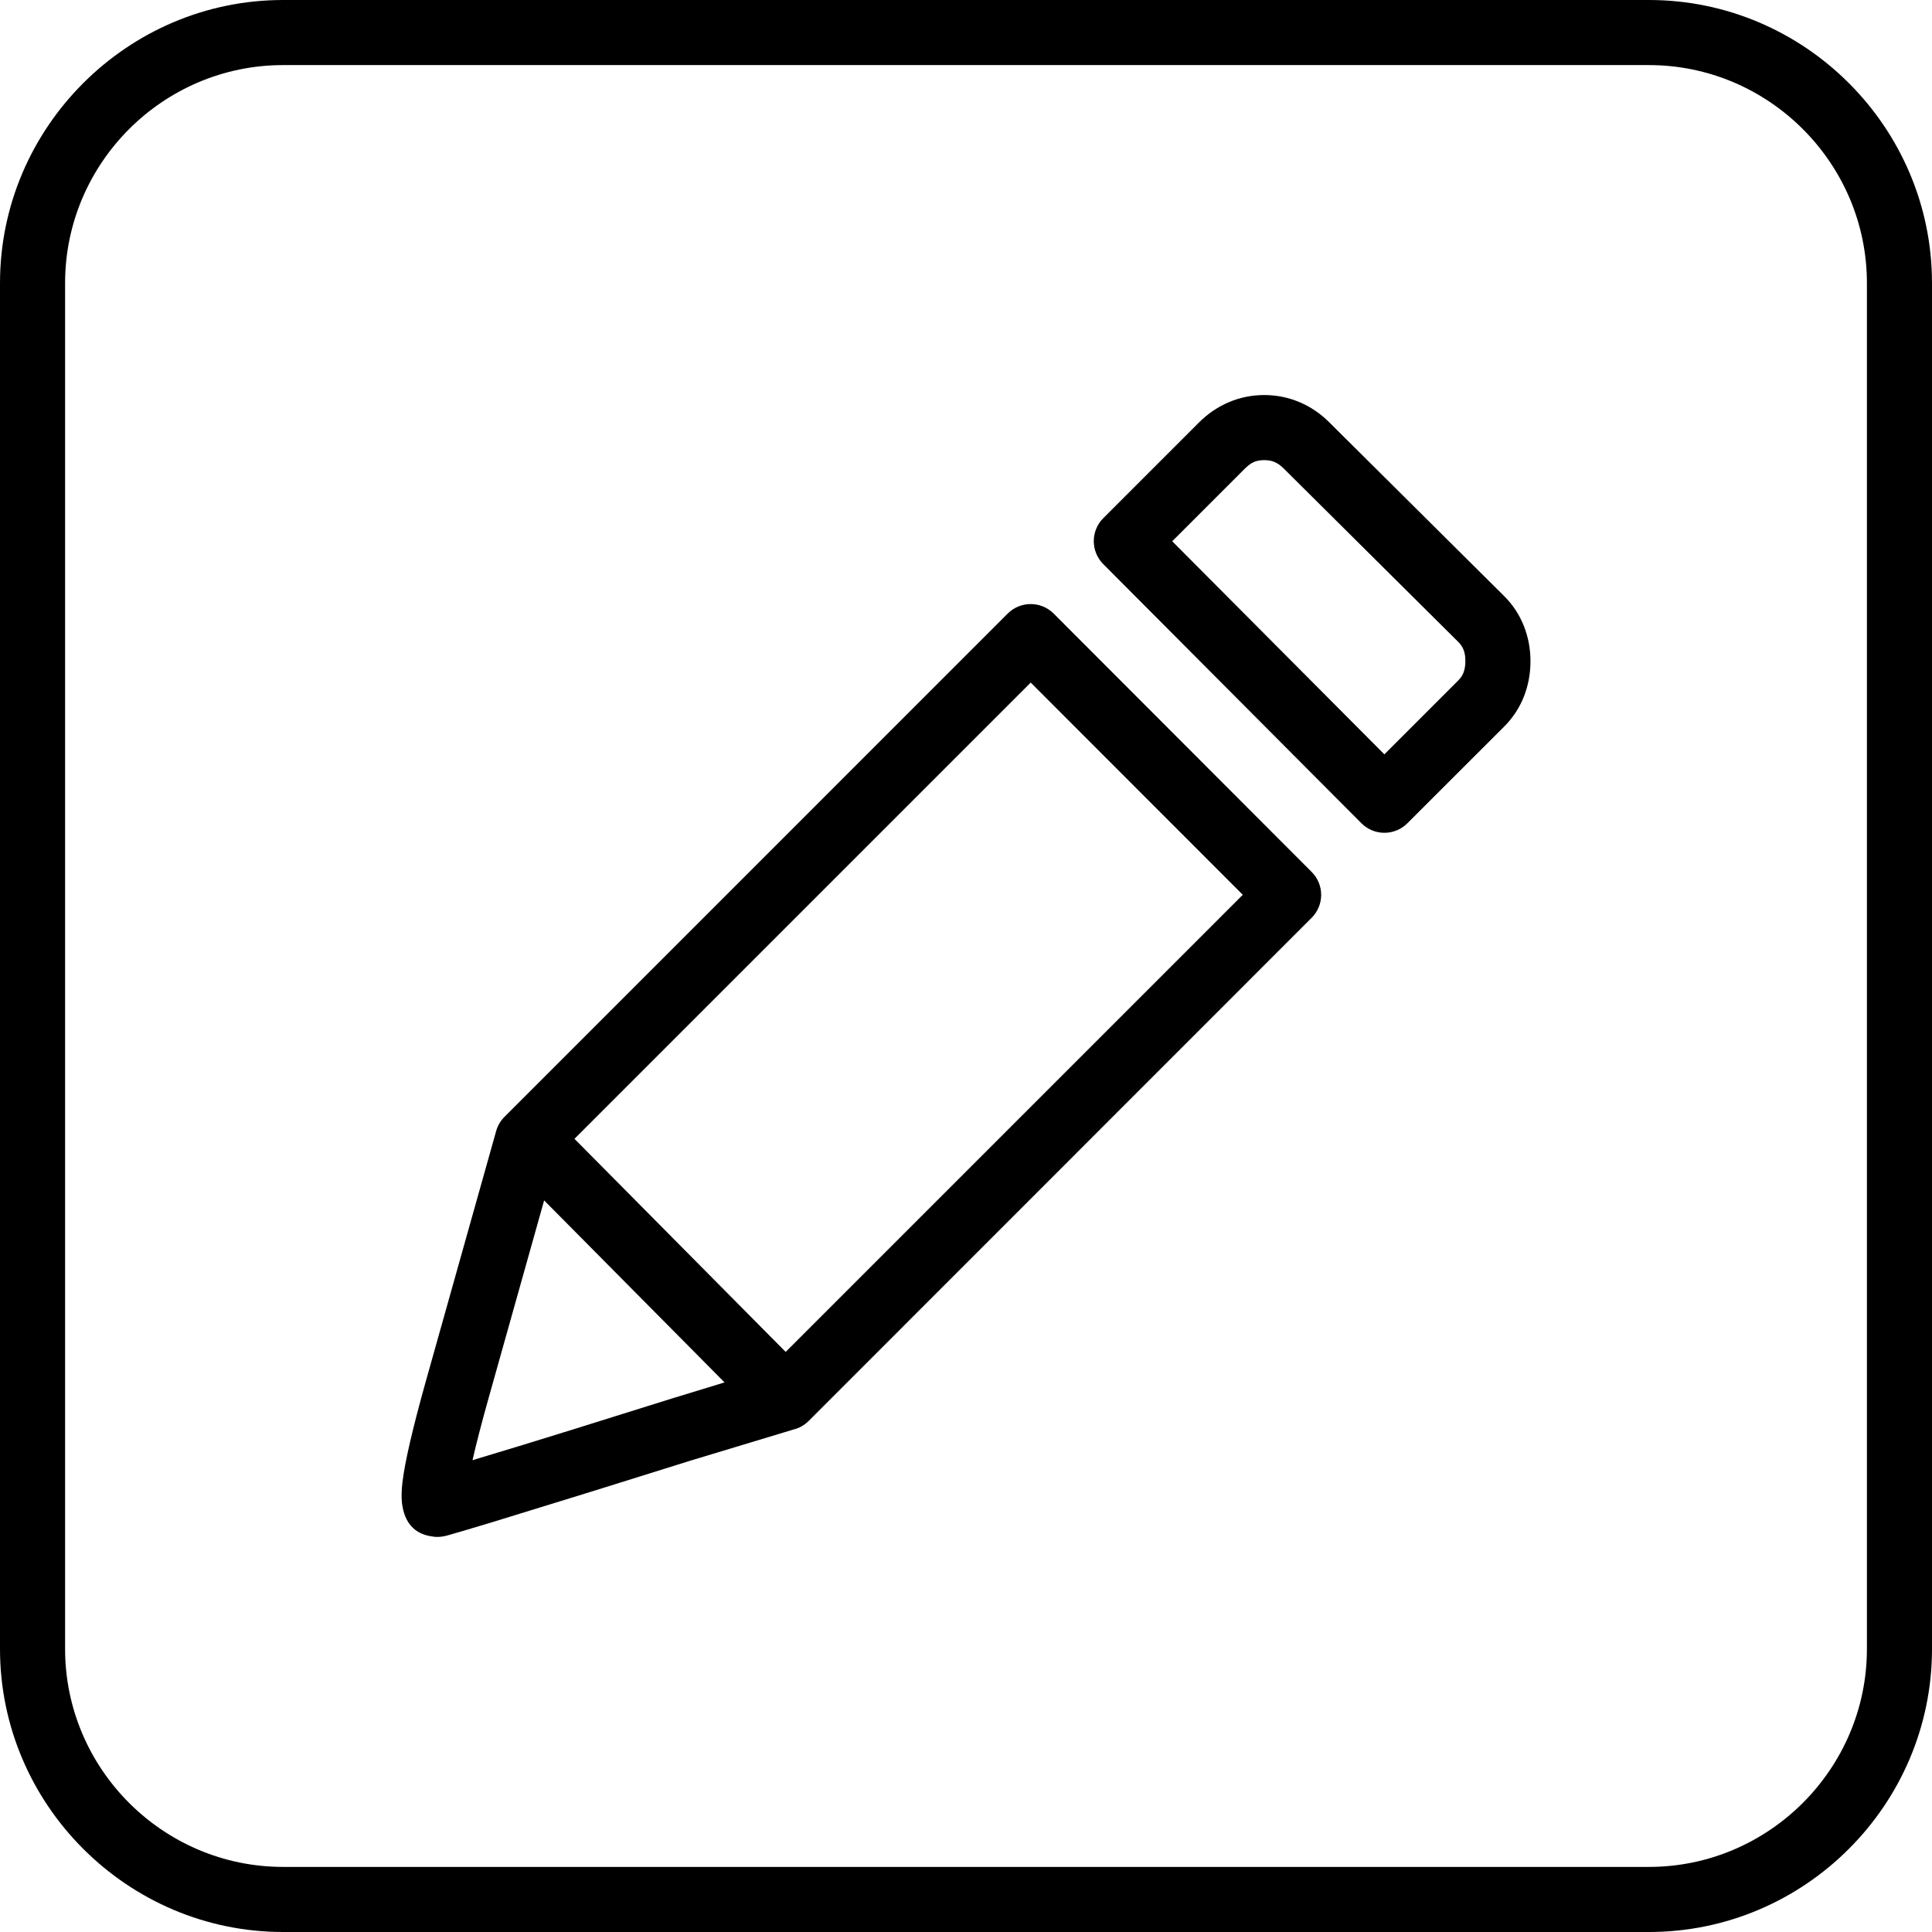
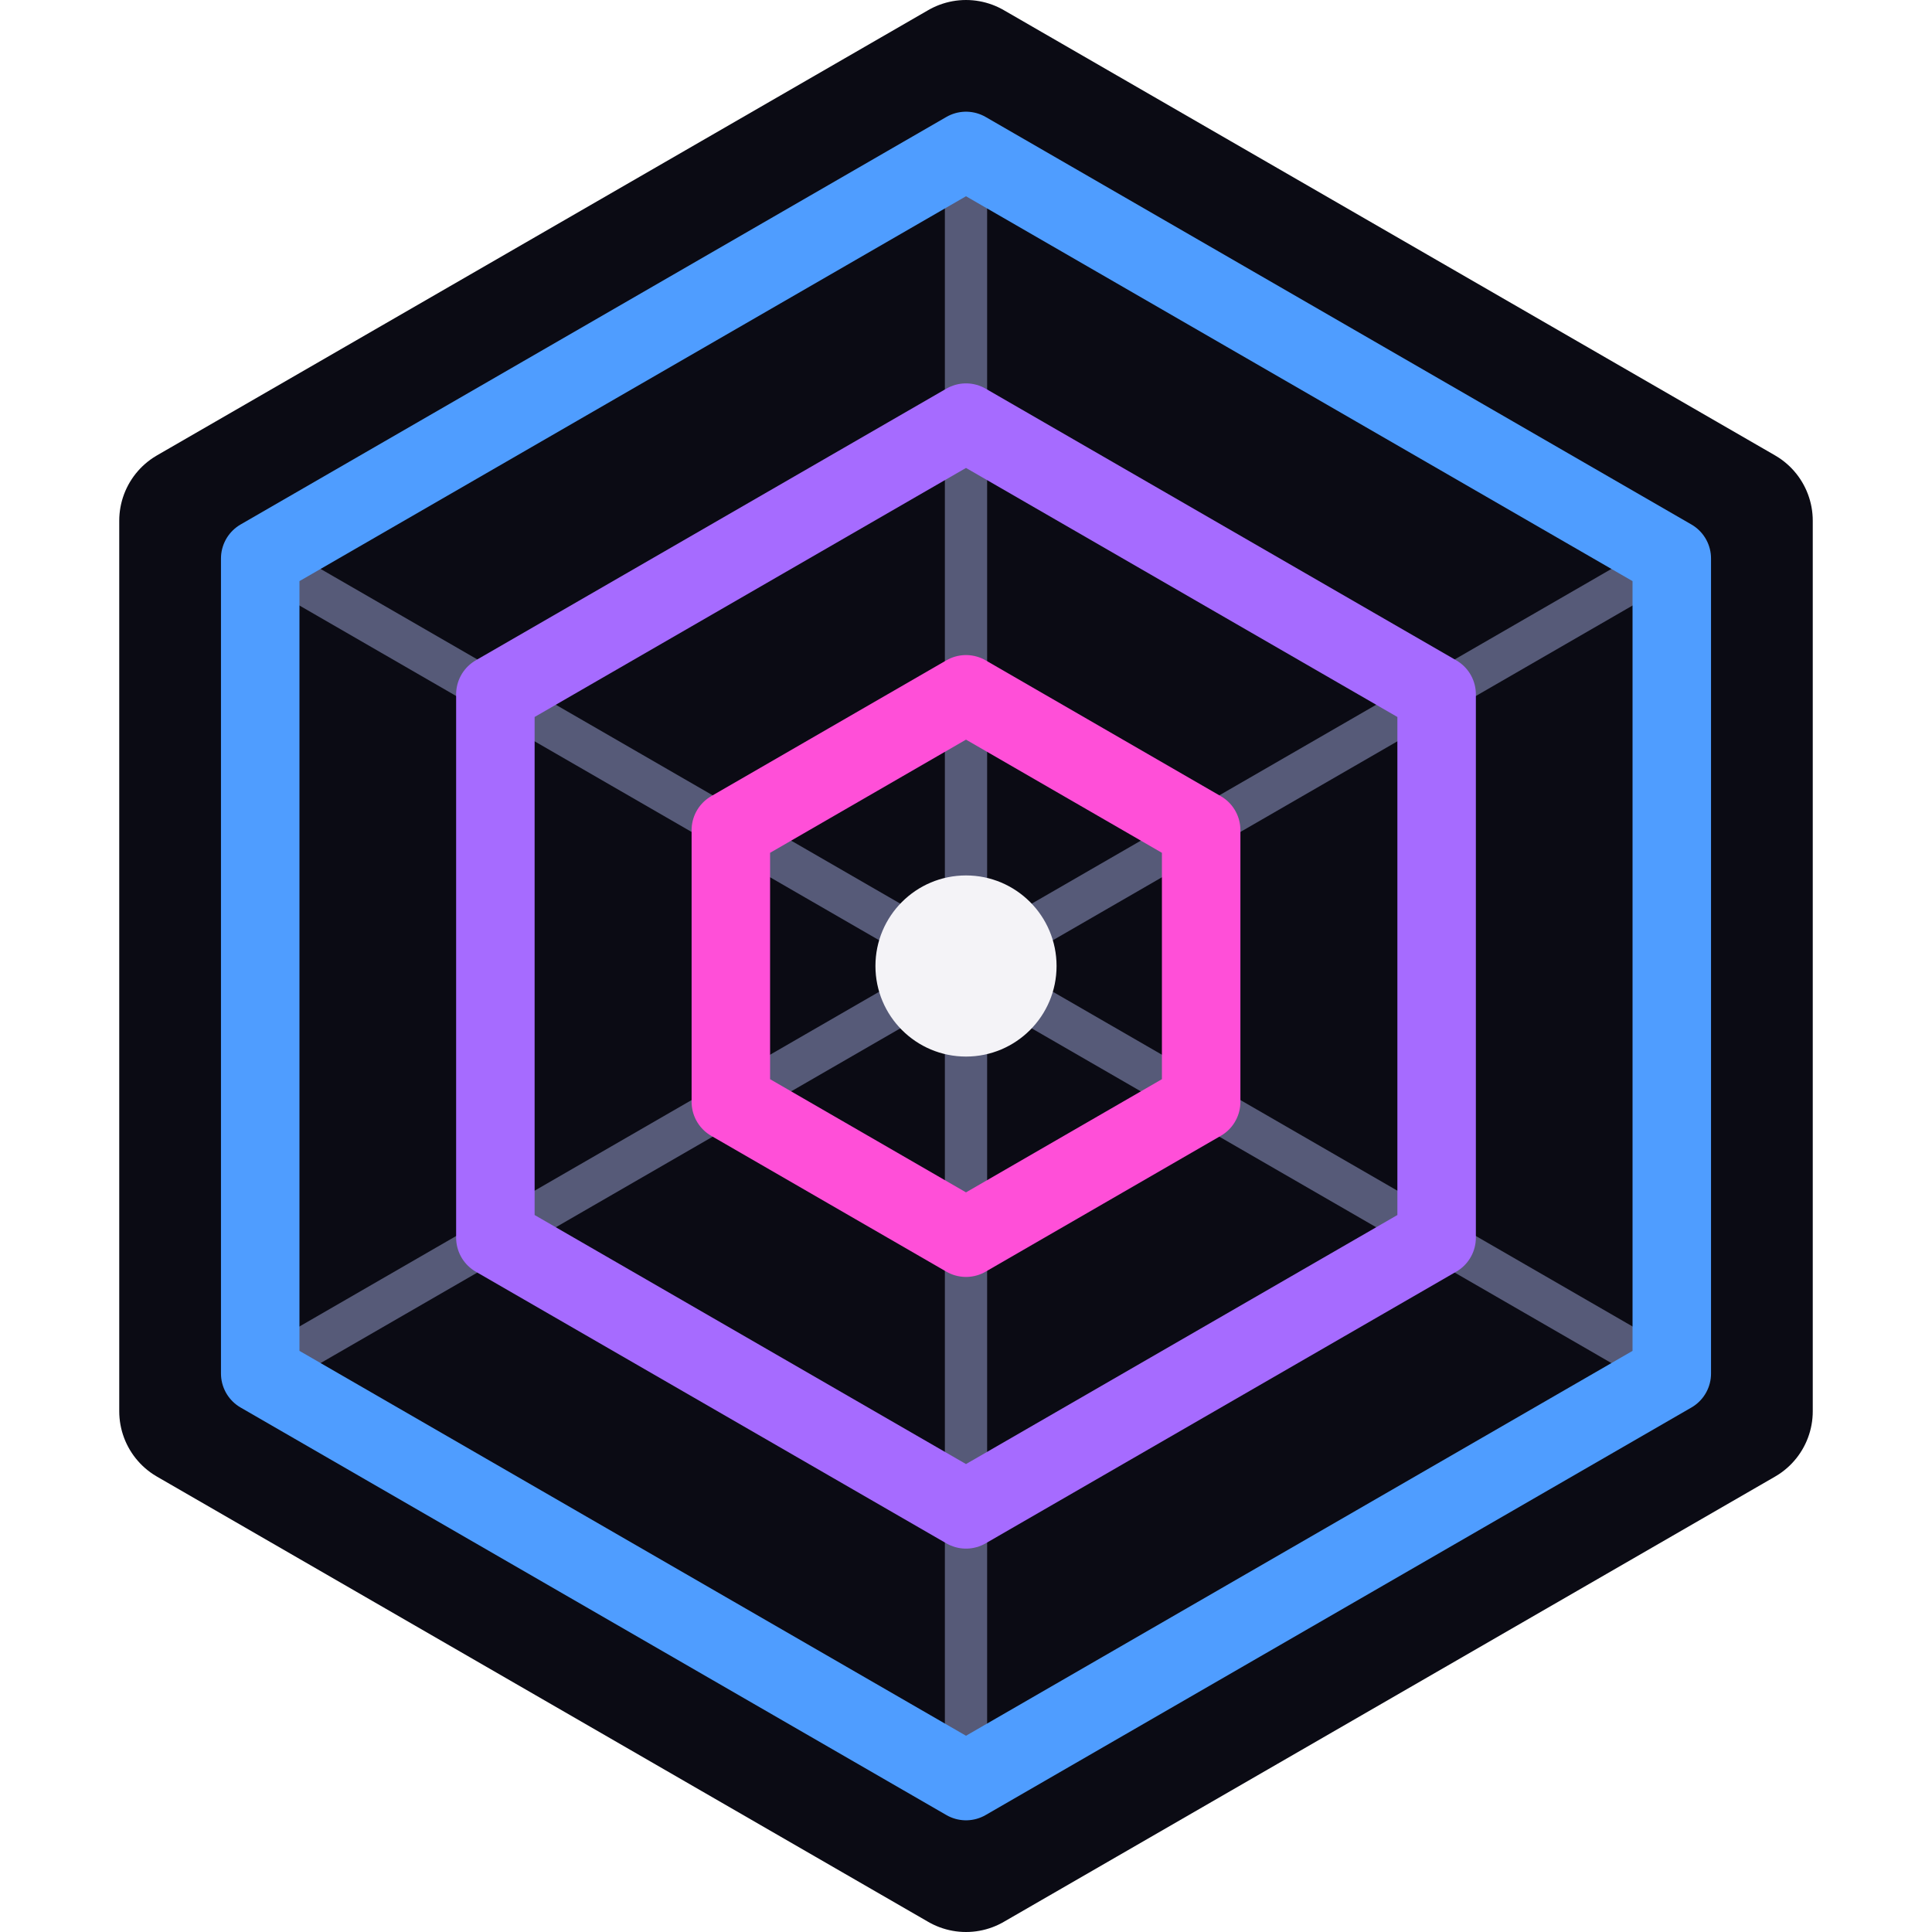
- <svg xmlns="http://www.w3.org/2000/svg" shape-rendering="geometricPrecision" text-rendering="geometricPrecision" image-rendering="optimizeQuality" fill-rule="evenodd" clip-rule="evenodd" viewBox="0 0 512 512">
-   <path fill-rule="nonzero" d="M75.01 0h361.98c20.64 0 39.4 8.44 52.98 22.03C503.56 35.61 512 54.37 512 75.01v361.98c0 20.64-8.44 39.4-22.03 52.98-13.58 13.59-32.34 22.03-52.98 22.03H75.01c-20.62 0-39.36-8.44-52.95-22.03l-.03-.03C8.44 476.35 0 457.61 0 436.99V75.01c0-20.62 8.44-39.36 22.03-52.95l.03-.03C35.65 8.44 54.39 0 75.01 0zm77.23 301.8 55.97 56.47 121.14-121.14-56.2-56.24L152.24 301.8zm39.77 64.55-47.81-48.23-14.71 52.36c-1.87 6.67-3.29 12.16-4.27 16.48 17.65-5.27 35.16-10.81 52.73-16.31l13.91-4.25.15-.05zm148.17-242.21c-.81-.8-1.63-1.38-2.45-1.72-.75-.32-1.65-.48-2.71-.48-1.04 0-1.94.16-2.68.48-.77.32-1.57.91-2.39 1.72l-19.3 19.3 56.22 56.47 19.57-19.57c.64-.64 1.11-1.34 1.39-2.06.34-.87.51-1.91.51-3.07s-.15-2.18-.48-3c-.29-.74-.75-1.45-1.38-2.07l-46.3-46zm4.22-17.56c2.91 1.23 5.54 3.02 7.9 5.37l46.3 46c2.33 2.31 4.07 4.99 5.23 7.92 1.19 3 1.76 6.15 1.76 9.34 0 3.24-.56 6.38-1.72 9.33a23.212 23.212 0 0 1-5.23 7.99l-25.7 25.67c-3.37 3.35-8.82 3.33-12.16-.04l-68.39-68.65a8.625 8.625 0 0 1 0-12.2l25.36-25.36c2.32-2.32 4.96-4.11 7.92-5.37 2.96-1.25 6.08-1.89 9.35-1.89 3.27 0 6.4.63 9.38 1.89zM210.24 378.85 183 387.08c-17.51 5.51-34.93 10.92-52.47 16.29-6.08 1.84-10.12 3.03-12.07 3.57l-.89.2c-.82.15-1.58.19-2.31.14l-1.23-.18c-4.29-.77-6.77-3.6-7.46-8.46l-.06-.48c-.15-1.44-.1-3.2.13-5.23.61-5.31 2.7-14.35 6.27-27.1l18.57-66.07a8.457 8.457 0 0 1 2.2-3.77l133.36-133.38a8.625 8.625 0 0 1 12.2 0l68.38 68.48c3.35 3.36 3.33 8.79-.02 12.14L214.3 376.57a8.571 8.571 0 0 1-4.06 2.28zm226.75-361.6H75.01c-15.89 0-30.33 6.5-40.8 16.96-10.46 10.47-16.96 24.91-16.96 40.8v361.98c0 15.89 6.5 30.33 16.96 40.8 10.47 10.46 24.91 16.96 40.8 16.96h361.98c15.88 0 30.32-6.5 40.79-16.97 10.47-10.47 16.97-24.91 16.97-40.79V75.01c0-15.88-6.5-30.32-16.97-40.79-10.47-10.47-24.91-16.97-40.79-16.97z" />
+ <svg xmlns="http://www.w3.org/2000/svg" viewBox="0 0 64 64">
+   <polygon points="32.00,2.50 57.55,17.25 57.55,46.75 32.00,61.50 6.45,46.75 6.45,17.25" fill="#0b0b14" stroke="#0b0b14" stroke-width="5" stroke-linejoin="round" />
+   <line x1="32" y1="32" x2="32.00" y2="5.00" stroke="#565a78" stroke-width="1.4" stroke-linecap="round" />
+   <line x1="32" y1="32" x2="55.38" y2="18.50" stroke="#565a78" stroke-width="1.4" stroke-linecap="round" />
+   <line x1="32" y1="32" x2="55.38" y2="45.50" stroke="#565a78" stroke-width="1.4" stroke-linecap="round" />
+   <line x1="32" y1="32" x2="32.00" y2="59.00" stroke="#565a78" stroke-width="1.4" stroke-linecap="round" />
+   <line x1="32" y1="32" x2="8.62" y2="45.50" stroke="#565a78" stroke-width="1.4" stroke-linecap="round" />
+   <line x1="32" y1="32" x2="8.62" y2="18.50" stroke="#565a78" stroke-width="1.4" stroke-linecap="round" />
+   <polygon points="32.00,23.00 39.79,27.50 39.79,36.50 32.00,41.00 24.21,36.50 24.21,27.50" fill="none" stroke="#ff4fd8" stroke-width="2.6" stroke-linejoin="round" />
+   <polygon points="32.00,14.00 47.59,23.00 47.59,41.00 32.00,50.00 16.41,41.00 16.41,23.00" fill="none" stroke="#a66bff" stroke-width="2.6" stroke-linejoin="round" />
+   <polygon points="32.00,5.00 55.38,18.50 55.38,45.50 32.00,59.00 8.62,45.50 8.62,18.50" fill="none" stroke="#4f9dff" stroke-width="2.6" stroke-linejoin="round" />
+   <circle cx="32" cy="32" r="3" fill="#f4f3f7" />
</svg>
